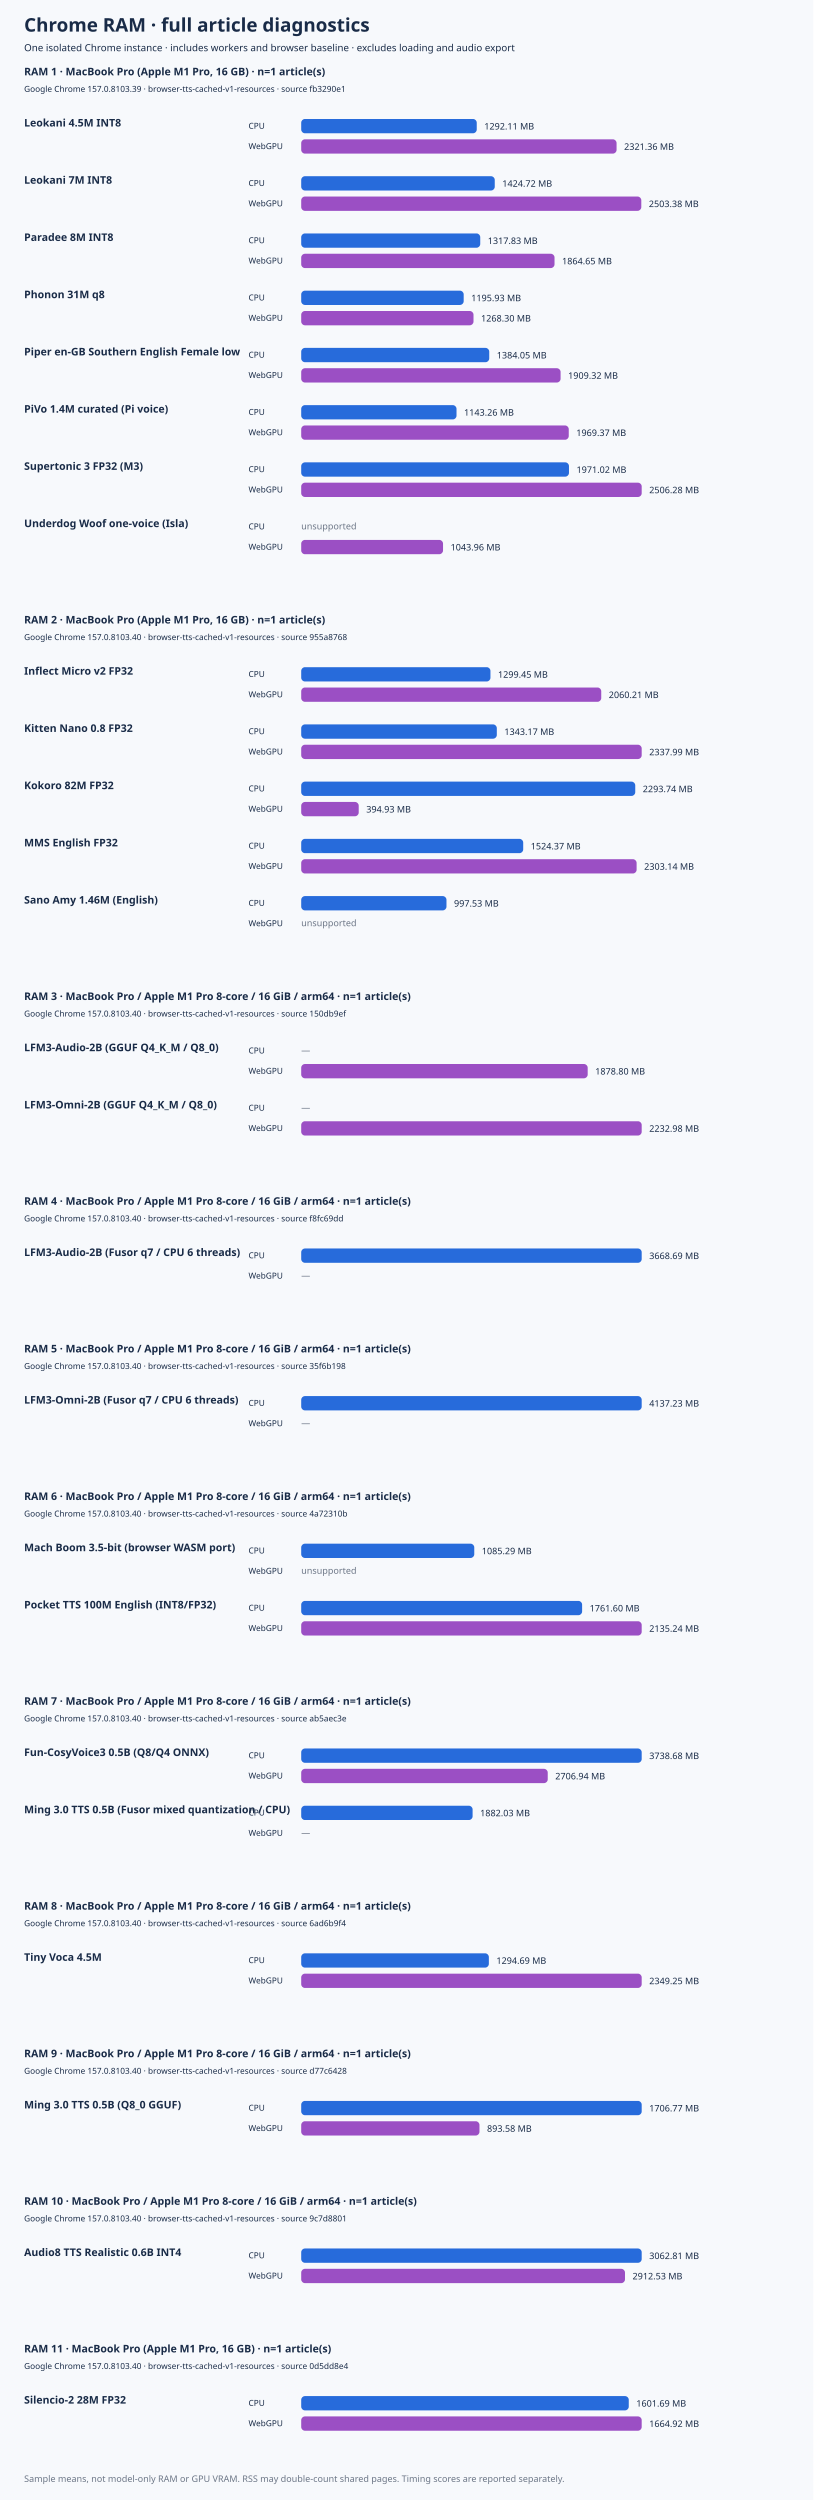
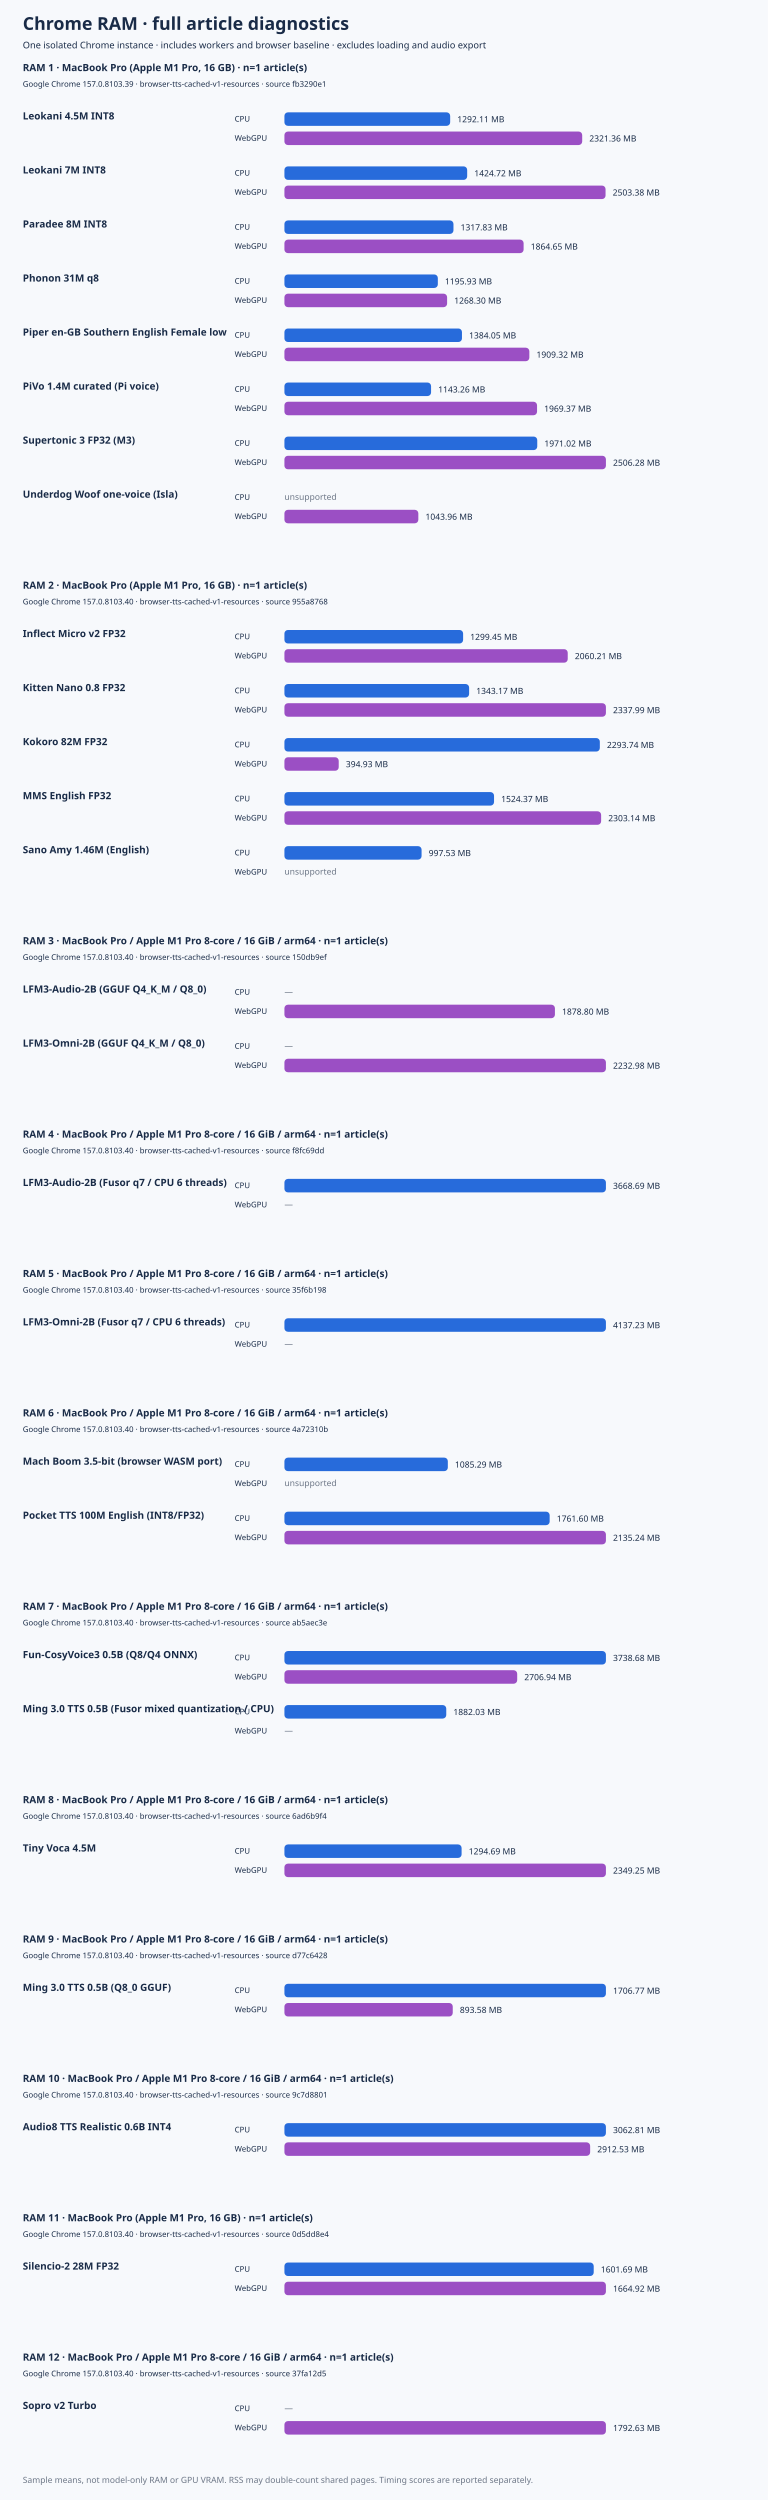
- <svg xmlns="http://www.w3.org/2000/svg" width="1080" height="3320" viewBox="0 0 1080 3320" role="img" aria-labelledby="title desc">
+ <svg xmlns="http://www.w3.org/2000/svg" width="1080" height="3516" viewBox="0 0 1080 3516" role="img" aria-labelledby="title desc">
  <rect width="100%" height="100%" fill="#f7f9fc" />
  <g font-family="system-ui,sans-serif" fill="#192b47">
    <text x="32" y="42" font-size="25" font-weight="700">Chrome RAM · full article diagnostics</text>
    <text x="32" y="68" font-size="13">One isolated Chrome instance · includes workers and browser baseline · excludes loading and audio export</text>
    <text x="32" y="100" font-size="14" font-weight="700">RAM 1 · MacBook Pro (Apple M1 Pro, 16 GB) · n=1 article(s)</text>
    <text x="32" y="122" font-size="11">Google Chrome 157.0.8103.39 · browser-tts-cached-v1-resources · source fb3290e1</text>
    <text x="32" y="168" font-size="14" font-weight="600">Leokani 4.5M INT8</text>
    <text x="330" y="171" font-size="11">CPU</text>
    <rect x="400" y="158" width="233.12" height="19" rx="5" fill="#276bdb" />
    <text x="643.12" y="172" font-size="12">1292.11 MB</text>
    <text x="330" y="198" font-size="11">WebGPU</text>
    <rect x="400" y="185" width="418.81" height="19" rx="5" fill="#9b4fc4" />
    <text x="828.81" y="199" font-size="12">2321.36 MB</text>
    <text x="32" y="244" font-size="14" font-weight="600">Leokani 7M INT8</text>
    <text x="330" y="247" font-size="11">CPU</text>
    <rect x="400" y="234" width="257.04" height="19" rx="5" fill="#276bdb" />
    <text x="667.04" y="248" font-size="12">1424.72 MB</text>
    <text x="330" y="274" font-size="11">WebGPU</text>
    <rect x="400" y="261" width="451.65" height="19" rx="5" fill="#9b4fc4" />
    <text x="861.65" y="275" font-size="12">2503.38 MB</text>
    <text x="32" y="320" font-size="14" font-weight="600">Paradee 8M INT8</text>
    <text x="330" y="323" font-size="11">CPU</text>
    <rect x="400" y="310" width="237.76" height="19" rx="5" fill="#276bdb" />
    <text x="647.76" y="324" font-size="12">1317.83 MB</text>
    <text x="330" y="350" font-size="11">WebGPU</text>
    <rect x="400" y="337" width="336.41" height="19" rx="5" fill="#9b4fc4" />
    <text x="746.41" y="351" font-size="12">1864.65 MB</text>
    <text x="32" y="396" font-size="14" font-weight="600">Phonon 31M q8</text>
    <text x="330" y="399" font-size="11">CPU</text>
    <rect x="400" y="386" width="215.77" height="19" rx="5" fill="#276bdb" />
    <text x="625.77" y="400" font-size="12">1195.93 MB</text>
    <text x="330" y="426" font-size="11">WebGPU</text>
    <rect x="400" y="413" width="228.82" height="19" rx="5" fill="#9b4fc4" />
    <text x="638.82" y="427" font-size="12">1268.30 MB</text>
    <text x="32" y="472" font-size="14" font-weight="600">Piper en-GB Southern English Female low</text>
    <text x="330" y="475" font-size="11">CPU</text>
    <rect x="400" y="462" width="249.71" height="19" rx="5" fill="#276bdb" />
    <text x="659.71" y="476" font-size="12">1384.05 MB</text>
    <text x="330" y="502" font-size="11">WebGPU</text>
    <rect x="400" y="489" width="344.47" height="19" rx="5" fill="#9b4fc4" />
    <text x="754.47" y="503" font-size="12">1909.32 MB</text>
    <text x="32" y="548" font-size="14" font-weight="600">PiVo 1.4M curated (Pi voice)</text>
    <text x="330" y="551" font-size="11">CPU</text>
    <rect x="400" y="538" width="206.26" height="19" rx="5" fill="#276bdb" />
    <text x="616.26" y="552" font-size="12">1143.26 MB</text>
    <text x="330" y="578" font-size="11">WebGPU</text>
    <rect x="400" y="565" width="355.31" height="19" rx="5" fill="#9b4fc4" />
    <text x="765.31" y="579" font-size="12">1969.37 MB</text>
    <text x="32" y="624" font-size="14" font-weight="600">Supertonic 3 FP32 (M3)</text>
    <text x="330" y="627" font-size="11">CPU</text>
    <rect x="400" y="614" width="355.60" height="19" rx="5" fill="#276bdb" />
    <text x="765.60" y="628" font-size="12">1971.02 MB</text>
    <text x="330" y="654" font-size="11">WebGPU</text>
    <rect x="400" y="641" width="452.17" height="19" rx="5" fill="#9b4fc4" />
    <text x="862.17" y="655" font-size="12">2506.28 MB</text>
    <text x="32" y="700" font-size="14" font-weight="600">Underdog Woof one-voice (Isla)</text>
    <text x="330" y="703" font-size="11">CPU</text>
    <text x="400" y="703" font-size="12" fill="#6c7686">unsupported</text>
    <text x="330" y="730" font-size="11">WebGPU</text>
    <rect x="400" y="717" width="188.35" height="19" rx="5" fill="#9b4fc4" />
    <text x="598.35" y="731" font-size="12">1043.96 MB</text>
    <text x="32" y="828" font-size="14" font-weight="700">RAM 2 · MacBook Pro (Apple M1 Pro, 16 GB) · n=1 article(s)</text>
    <text x="32" y="850" font-size="11">Google Chrome 157.0.8103.40 · browser-tts-cached-v1-resources · source 955a8768</text>
    <text x="32" y="896" font-size="14" font-weight="600">Inflect Micro v2 FP32</text>
    <text x="330" y="899" font-size="11">CPU</text>
    <rect x="400" y="886" width="251.32" height="19" rx="5" fill="#276bdb" />
    <text x="661.32" y="900" font-size="12">1299.45 MB</text>
    <text x="330" y="926" font-size="11">WebGPU</text>
    <rect x="400" y="913" width="398.45" height="19" rx="5" fill="#9b4fc4" />
    <text x="808.45" y="927" font-size="12">2060.21 MB</text>
    <text x="32" y="972" font-size="14" font-weight="600">Kitten Nano 0.8 FP32</text>
    <text x="330" y="975" font-size="11">CPU</text>
    <rect x="400" y="962" width="259.77" height="19" rx="5" fill="#276bdb" />
    <text x="669.77" y="976" font-size="12">1343.17 MB</text>
    <text x="330" y="1002" font-size="11">WebGPU</text>
    <rect x="400" y="989" width="452.17" height="19" rx="5" fill="#9b4fc4" />
    <text x="862.17" y="1003" font-size="12">2337.99 MB</text>
    <text x="32" y="1048" font-size="14" font-weight="600">Kokoro 82M FP32</text>
    <text x="330" y="1051" font-size="11">CPU</text>
    <rect x="400" y="1038" width="443.61" height="19" rx="5" fill="#276bdb" />
    <text x="853.61" y="1052" font-size="12">2293.74 MB</text>
    <text x="330" y="1078" font-size="11">WebGPU</text>
    <rect x="400" y="1065" width="76.38" height="19" rx="5" fill="#9b4fc4" />
    <text x="486.38" y="1079" font-size="12">394.93 MB</text>
    <text x="32" y="1124" font-size="14" font-weight="600">MMS English FP32</text>
    <text x="330" y="1127" font-size="11">CPU</text>
    <rect x="400" y="1114" width="294.82" height="19" rx="5" fill="#276bdb" />
    <text x="704.82" y="1128" font-size="12">1524.37 MB</text>
    <text x="330" y="1154" font-size="11">WebGPU</text>
    <rect x="400" y="1141" width="445.43" height="19" rx="5" fill="#9b4fc4" />
    <text x="855.43" y="1155" font-size="12">2303.14 MB</text>
    <text x="32" y="1200" font-size="14" font-weight="600">Sano Amy 1.46M (English)</text>
    <text x="330" y="1203" font-size="11">CPU</text>
    <rect x="400" y="1190" width="192.92" height="19" rx="5" fill="#276bdb" />
    <text x="602.92" y="1204" font-size="12">997.53 MB</text>
    <text x="330" y="1230" font-size="11">WebGPU</text>
    <text x="400" y="1230" font-size="12" fill="#6c7686">unsupported</text>
    <text x="32" y="1328" font-size="14" font-weight="700">RAM 3 · MacBook Pro / Apple M1 Pro 8-core / 16 GiB / arm64 · n=1 article(s)</text>
    <text x="32" y="1350" font-size="11">Google Chrome 157.0.8103.40 · browser-tts-cached-v1-resources · source 150db9ef</text>
    <text x="32" y="1396" font-size="14" font-weight="600">LFM3-Audio-2B (GGUF Q4_K_M / Q8_0)</text>
    <text x="330" y="1399" font-size="11">CPU</text>
    <text x="400" y="1399" font-size="12" fill="#6c7686">—</text>
    <text x="330" y="1426" font-size="11">WebGPU</text>
    <rect x="400" y="1413" width="380.45" height="19" rx="5" fill="#9b4fc4" />
    <text x="790.45" y="1427" font-size="12">1878.80 MB</text>
    <text x="32" y="1472" font-size="14" font-weight="600">LFM3-Omni-2B (GGUF Q4_K_M / Q8_0)</text>
    <text x="330" y="1475" font-size="11">CPU</text>
    <text x="400" y="1475" font-size="12" fill="#6c7686">—</text>
    <text x="330" y="1502" font-size="11">WebGPU</text>
    <rect x="400" y="1489" width="452.17" height="19" rx="5" fill="#9b4fc4" />
    <text x="862.17" y="1503" font-size="12">2232.98 MB</text>
    <text x="32" y="1600" font-size="14" font-weight="700">RAM 4 · MacBook Pro / Apple M1 Pro 8-core / 16 GiB / arm64 · n=1 article(s)</text>
    <text x="32" y="1622" font-size="11">Google Chrome 157.0.8103.40 · browser-tts-cached-v1-resources · source f8fc69dd</text>
    <text x="32" y="1668" font-size="14" font-weight="600">LFM3-Audio-2B (Fusor q7 / CPU 6 threads)</text>
    <text x="330" y="1671" font-size="11">CPU</text>
    <rect x="400" y="1658" width="452.17" height="19" rx="5" fill="#276bdb" />
    <text x="862.17" y="1672" font-size="12">3668.69 MB</text>
    <text x="330" y="1698" font-size="11">WebGPU</text>
    <text x="400" y="1698" font-size="12" fill="#6c7686">—</text>
    <text x="32" y="1796" font-size="14" font-weight="700">RAM 5 · MacBook Pro / Apple M1 Pro 8-core / 16 GiB / arm64 · n=1 article(s)</text>
    <text x="32" y="1818" font-size="11">Google Chrome 157.0.8103.40 · browser-tts-cached-v1-resources · source 35f6b198</text>
    <text x="32" y="1864" font-size="14" font-weight="600">LFM3-Omni-2B (Fusor q7 / CPU 6 threads)</text>
    <text x="330" y="1867" font-size="11">CPU</text>
    <rect x="400" y="1854" width="452.17" height="19" rx="5" fill="#276bdb" />
    <text x="862.17" y="1868" font-size="12">4137.23 MB</text>
    <text x="330" y="1894" font-size="11">WebGPU</text>
    <text x="400" y="1894" font-size="12" fill="#6c7686">—</text>
    <text x="32" y="1992" font-size="14" font-weight="700">RAM 6 · MacBook Pro / Apple M1 Pro 8-core / 16 GiB / arm64 · n=1 article(s)</text>
    <text x="32" y="2014" font-size="11">Google Chrome 157.0.8103.40 · browser-tts-cached-v1-resources · source 4a72310b</text>
    <text x="32" y="2060" font-size="14" font-weight="600">Mach Boom 3.5-bit (browser WASM port)</text>
    <text x="330" y="2063" font-size="11">CPU</text>
    <rect x="400" y="2050" width="229.83" height="19" rx="5" fill="#276bdb" />
    <text x="639.83" y="2064" font-size="12">1085.29 MB</text>
    <text x="330" y="2090" font-size="11">WebGPU</text>
    <text x="400" y="2090" font-size="12" fill="#6c7686">unsupported</text>
    <text x="32" y="2136" font-size="14" font-weight="600">Pocket TTS 100M English (INT8/FP32)</text>
    <text x="330" y="2139" font-size="11">CPU</text>
    <rect x="400" y="2126" width="373.05" height="19" rx="5" fill="#276bdb" />
    <text x="783.05" y="2140" font-size="12">1761.60 MB</text>
    <text x="330" y="2166" font-size="11">WebGPU</text>
    <rect x="400" y="2153" width="452.17" height="19" rx="5" fill="#9b4fc4" />
    <text x="862.17" y="2167" font-size="12">2135.24 MB</text>
    <text x="32" y="2264" font-size="14" font-weight="700">RAM 7 · MacBook Pro / Apple M1 Pro 8-core / 16 GiB / arm64 · n=1 article(s)</text>
    <text x="32" y="2286" font-size="11">Google Chrome 157.0.8103.40 · browser-tts-cached-v1-resources · source ab5aec3e</text>
    <text x="32" y="2332" font-size="14" font-weight="600">Fun-CosyVoice3 0.5B (Q8/Q4 ONNX)</text>
    <text x="330" y="2335" font-size="11">CPU</text>
    <rect x="400" y="2322" width="452.17" height="19" rx="5" fill="#276bdb" />
    <text x="862.17" y="2336" font-size="12">3738.68 MB</text>
    <text x="330" y="2362" font-size="11">WebGPU</text>
    <rect x="400" y="2349" width="327.39" height="19" rx="5" fill="#9b4fc4" />
    <text x="737.39" y="2363" font-size="12">2706.94 MB</text>
    <text x="32" y="2408" font-size="14" font-weight="600">Ming 3.0 TTS 0.5B (Fusor mixed quantization / CPU)</text>
    <text x="330" y="2411" font-size="11">CPU</text>
    <rect x="400" y="2398" width="227.62" height="19" rx="5" fill="#276bdb" />
    <text x="637.62" y="2412" font-size="12">1882.03 MB</text>
    <text x="330" y="2438" font-size="11">WebGPU</text>
    <text x="400" y="2438" font-size="12" fill="#6c7686">—</text>
    <text x="32" y="2536" font-size="14" font-weight="700">RAM 8 · MacBook Pro / Apple M1 Pro 8-core / 16 GiB / arm64 · n=1 article(s)</text>
    <text x="32" y="2558" font-size="11">Google Chrome 157.0.8103.40 · browser-tts-cached-v1-resources · source 6ad6b9f4</text>
    <text x="32" y="2604" font-size="14" font-weight="600">Tiny Voca 4.5M</text>
    <text x="330" y="2607" font-size="11">CPU</text>
    <rect x="400" y="2594" width="249.20" height="19" rx="5" fill="#276bdb" />
    <text x="659.20" y="2608" font-size="12">1294.69 MB</text>
    <text x="330" y="2634" font-size="11">WebGPU</text>
    <rect x="400" y="2621" width="452.17" height="19" rx="5" fill="#9b4fc4" />
    <text x="862.17" y="2635" font-size="12">2349.25 MB</text>
    <text x="32" y="2732" font-size="14" font-weight="700">RAM 9 · MacBook Pro / Apple M1 Pro 8-core / 16 GiB / arm64 · n=1 article(s)</text>
    <text x="32" y="2754" font-size="11">Google Chrome 157.0.8103.40 · browser-tts-cached-v1-resources · source d77c6428</text>
    <text x="32" y="2800" font-size="14" font-weight="600">Ming 3.0 TTS 0.5B (Q8_0 GGUF)</text>
    <text x="330" y="2803" font-size="11">CPU</text>
    <rect x="400" y="2790" width="452.17" height="19" rx="5" fill="#276bdb" />
    <text x="862.17" y="2804" font-size="12">1706.77 MB</text>
    <text x="330" y="2830" font-size="11">WebGPU</text>
    <rect x="400" y="2817" width="236.74" height="19" rx="5" fill="#9b4fc4" />
    <text x="646.74" y="2831" font-size="12">893.58 MB</text>
    <text x="32" y="2928" font-size="14" font-weight="700">RAM 10 · MacBook Pro / Apple M1 Pro 8-core / 16 GiB / arm64 · n=1 article(s)</text>
    <text x="32" y="2950" font-size="11">Google Chrome 157.0.8103.40 · browser-tts-cached-v1-resources · source 9c7d8801</text>
    <text x="32" y="2996" font-size="14" font-weight="600">Audio8 TTS Realistic 0.6B INT4</text>
    <text x="330" y="2999" font-size="11">CPU</text>
    <rect x="400" y="2986" width="452.17" height="19" rx="5" fill="#276bdb" />
    <text x="862.17" y="3000" font-size="12">3062.81 MB</text>
    <text x="330" y="3026" font-size="11">WebGPU</text>
    <rect x="400" y="3013" width="429.99" height="19" rx="5" fill="#9b4fc4" />
    <text x="839.99" y="3027" font-size="12">2912.53 MB</text>
    <text x="32" y="3124" font-size="14" font-weight="700">RAM 11 · MacBook Pro (Apple M1 Pro, 16 GB) · n=1 article(s)</text>
    <text x="32" y="3146" font-size="11">Google Chrome 157.0.8103.40 · browser-tts-cached-v1-resources · source 0d5dd8e4</text>
    <text x="32" y="3192" font-size="14" font-weight="600">Silencio-2 28M FP32</text>
    <text x="330" y="3195" font-size="11">CPU</text>
    <rect x="400" y="3182" width="435.00" height="19" rx="5" fill="#276bdb" />
    <text x="845.00" y="3196" font-size="12">1601.69 MB</text>
    <text x="330" y="3222" font-size="11">WebGPU</text>
    <rect x="400" y="3209" width="452.17" height="19" rx="5" fill="#9b4fc4" />
    <text x="862.17" y="3223" font-size="12">1664.92 MB</text>
-     <text x="32" y="3296" font-size="12" fill="#6c7686">Sample means, not model-only RAM or GPU VRAM. RSS may double-count shared pages. Timing scores are reported separately.</text>
+     <text x="32" y="3320" font-size="14" font-weight="700">RAM 12 · MacBook Pro / Apple M1 Pro 8-core / 16 GiB / arm64 · n=1 article(s)</text>
+     <text x="32" y="3342" font-size="11">Google Chrome 157.0.8103.40 · browser-tts-cached-v1-resources · source 37fa12d5</text>
+     <text x="32" y="3388" font-size="14" font-weight="600">Sopro v2 Turbo</text>
+     <text x="330" y="3391" font-size="11">CPU</text>
+     <text x="400" y="3391" font-size="12" fill="#6c7686">—</text>
+     <text x="330" y="3418" font-size="11">WebGPU</text>
+     <rect x="400" y="3405" width="452.17" height="19" rx="5" fill="#9b4fc4" />
+     <text x="862.17" y="3419" font-size="12">1792.63 MB</text>
+     <text x="32" y="3492" font-size="12" fill="#6c7686">Sample means, not model-only RAM or GPU VRAM. RSS may double-count shared pages. Timing scores are reported separately.</text>
  </g>
</svg>
